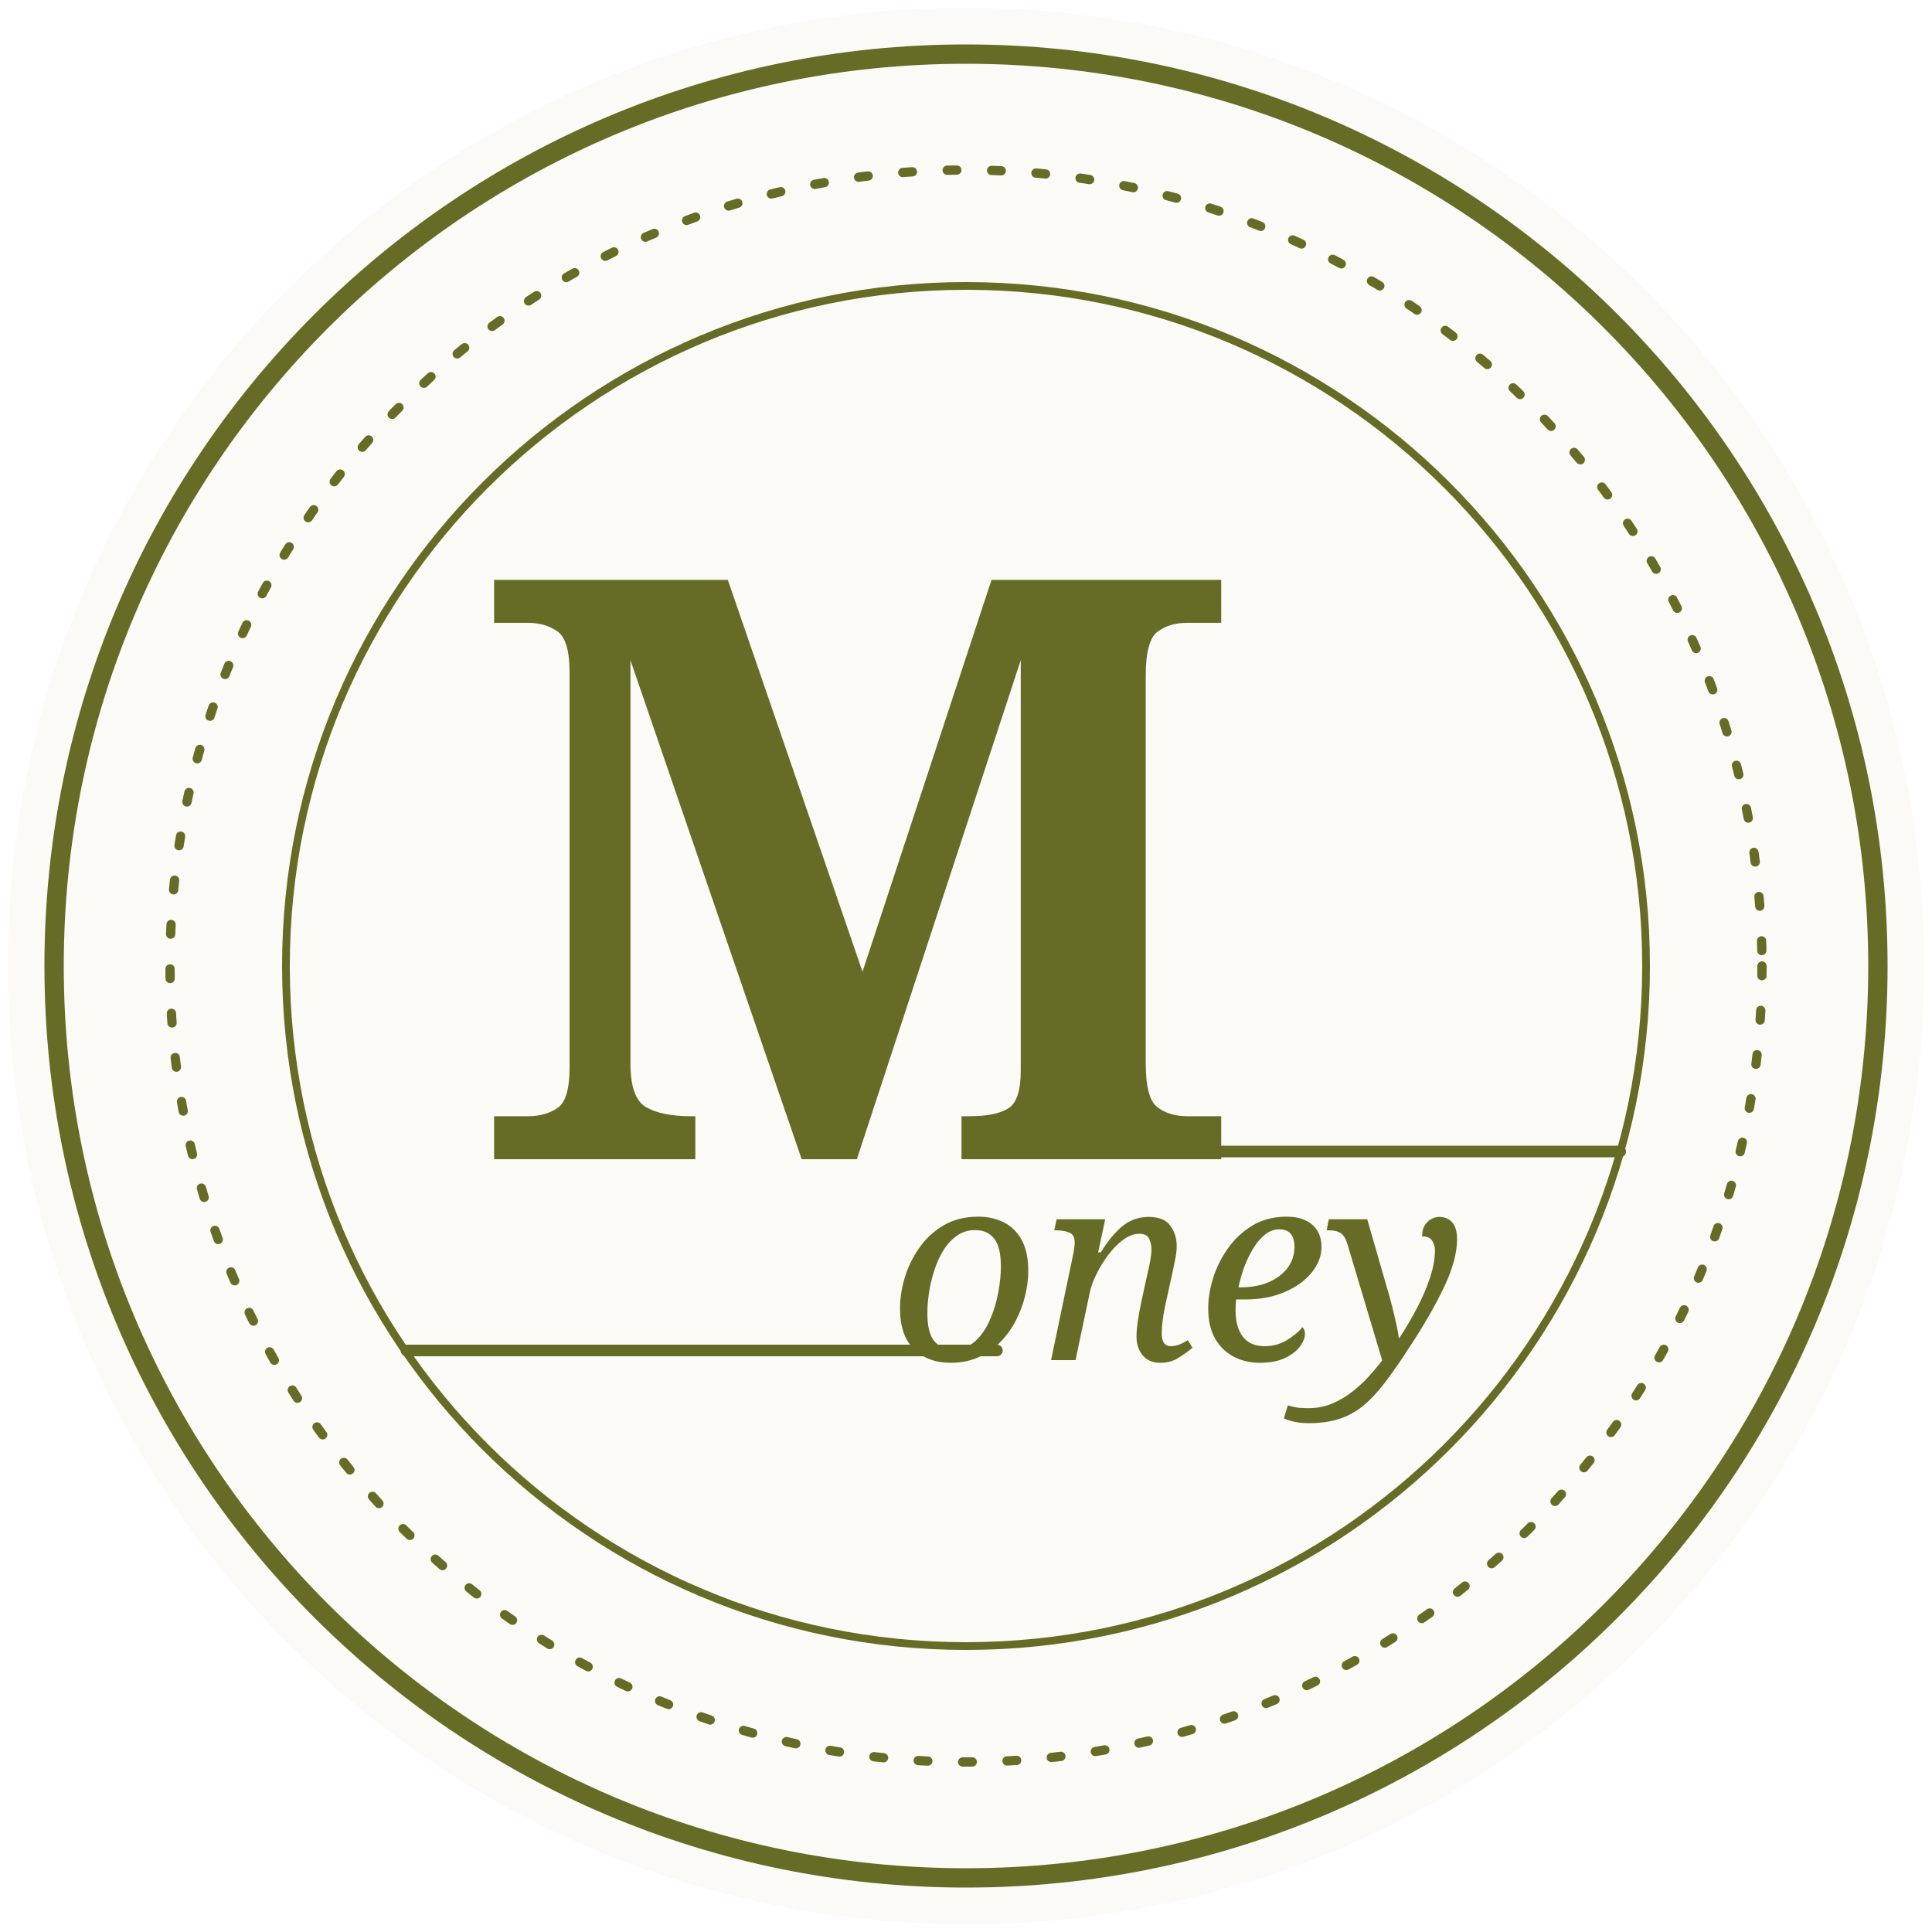
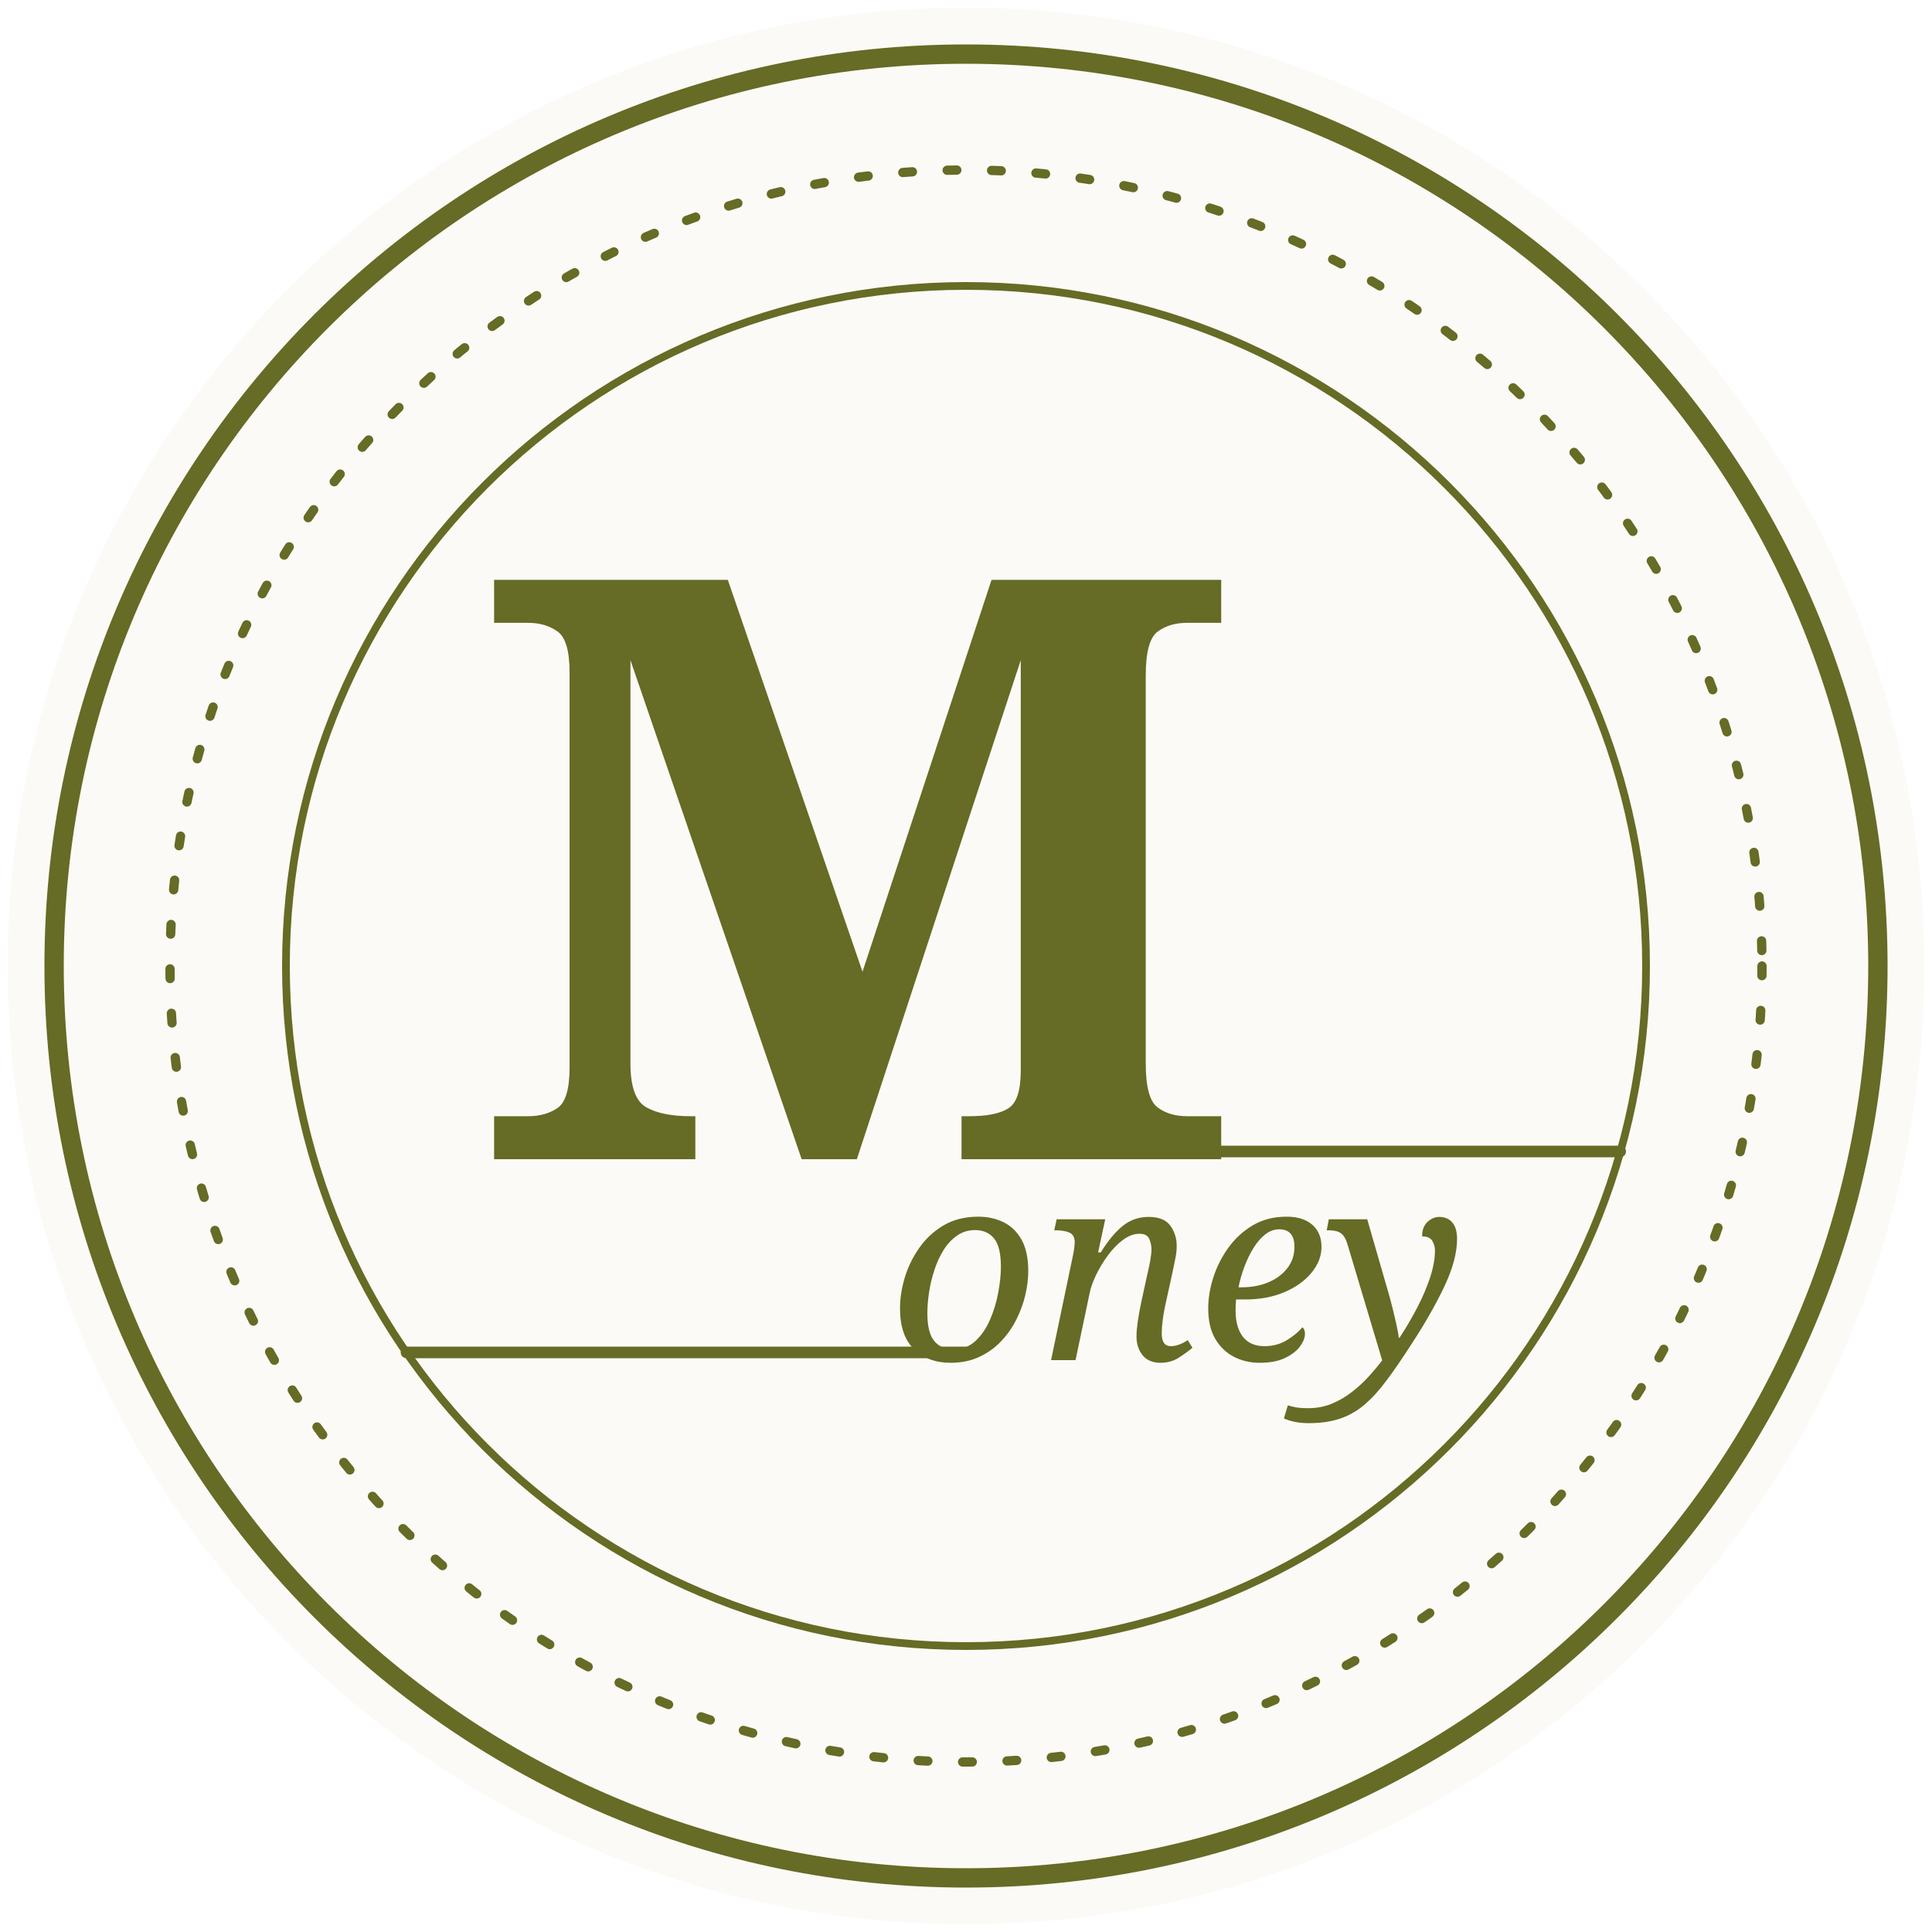
<svg xmlns="http://www.w3.org/2000/svg" viewBox="0 0 500 500">
  <circle cx="250" cy="250" r="248" fill="#FBFAF6" />
  <circle cx="250" cy="250" r="236" fill="none" stroke="#666B25" stroke-width="5" />
  <circle cx="250" cy="250" r="206" fill="none" stroke="#666B25" stroke-width="2.4" stroke-dasharray="2.5,9" stroke-linecap="round" />
  <circle cx="250" cy="250" r="176" fill="#FBFAF6" stroke="#666B25" stroke-width="2" />
  <line x1="298" y1="298" x2="419.3" y2="298" stroke="#666B25" stroke-width="3" stroke-linecap="round" />
-   <line x1="105.2" y1="349.5" x2="258" y2="349.5" stroke="#666B25" stroke-width="3" stroke-linecap="round" />
+   <line x1="105.2" y1="350" x2="250" y2="350" stroke="#666B25" stroke-width="3" stroke-linecap="round" />
  <text x="122" y="300" font-family="Georgia, 'Noto Serif TC', serif" font-size="210" font-weight="700" fill="#666B25">M</text>
  <text x="230" y="352" font-family="Georgia, 'Noto Serif TC', serif" font-size="68" font-style="italic" fill="#666B25">oney</text>
</svg>
